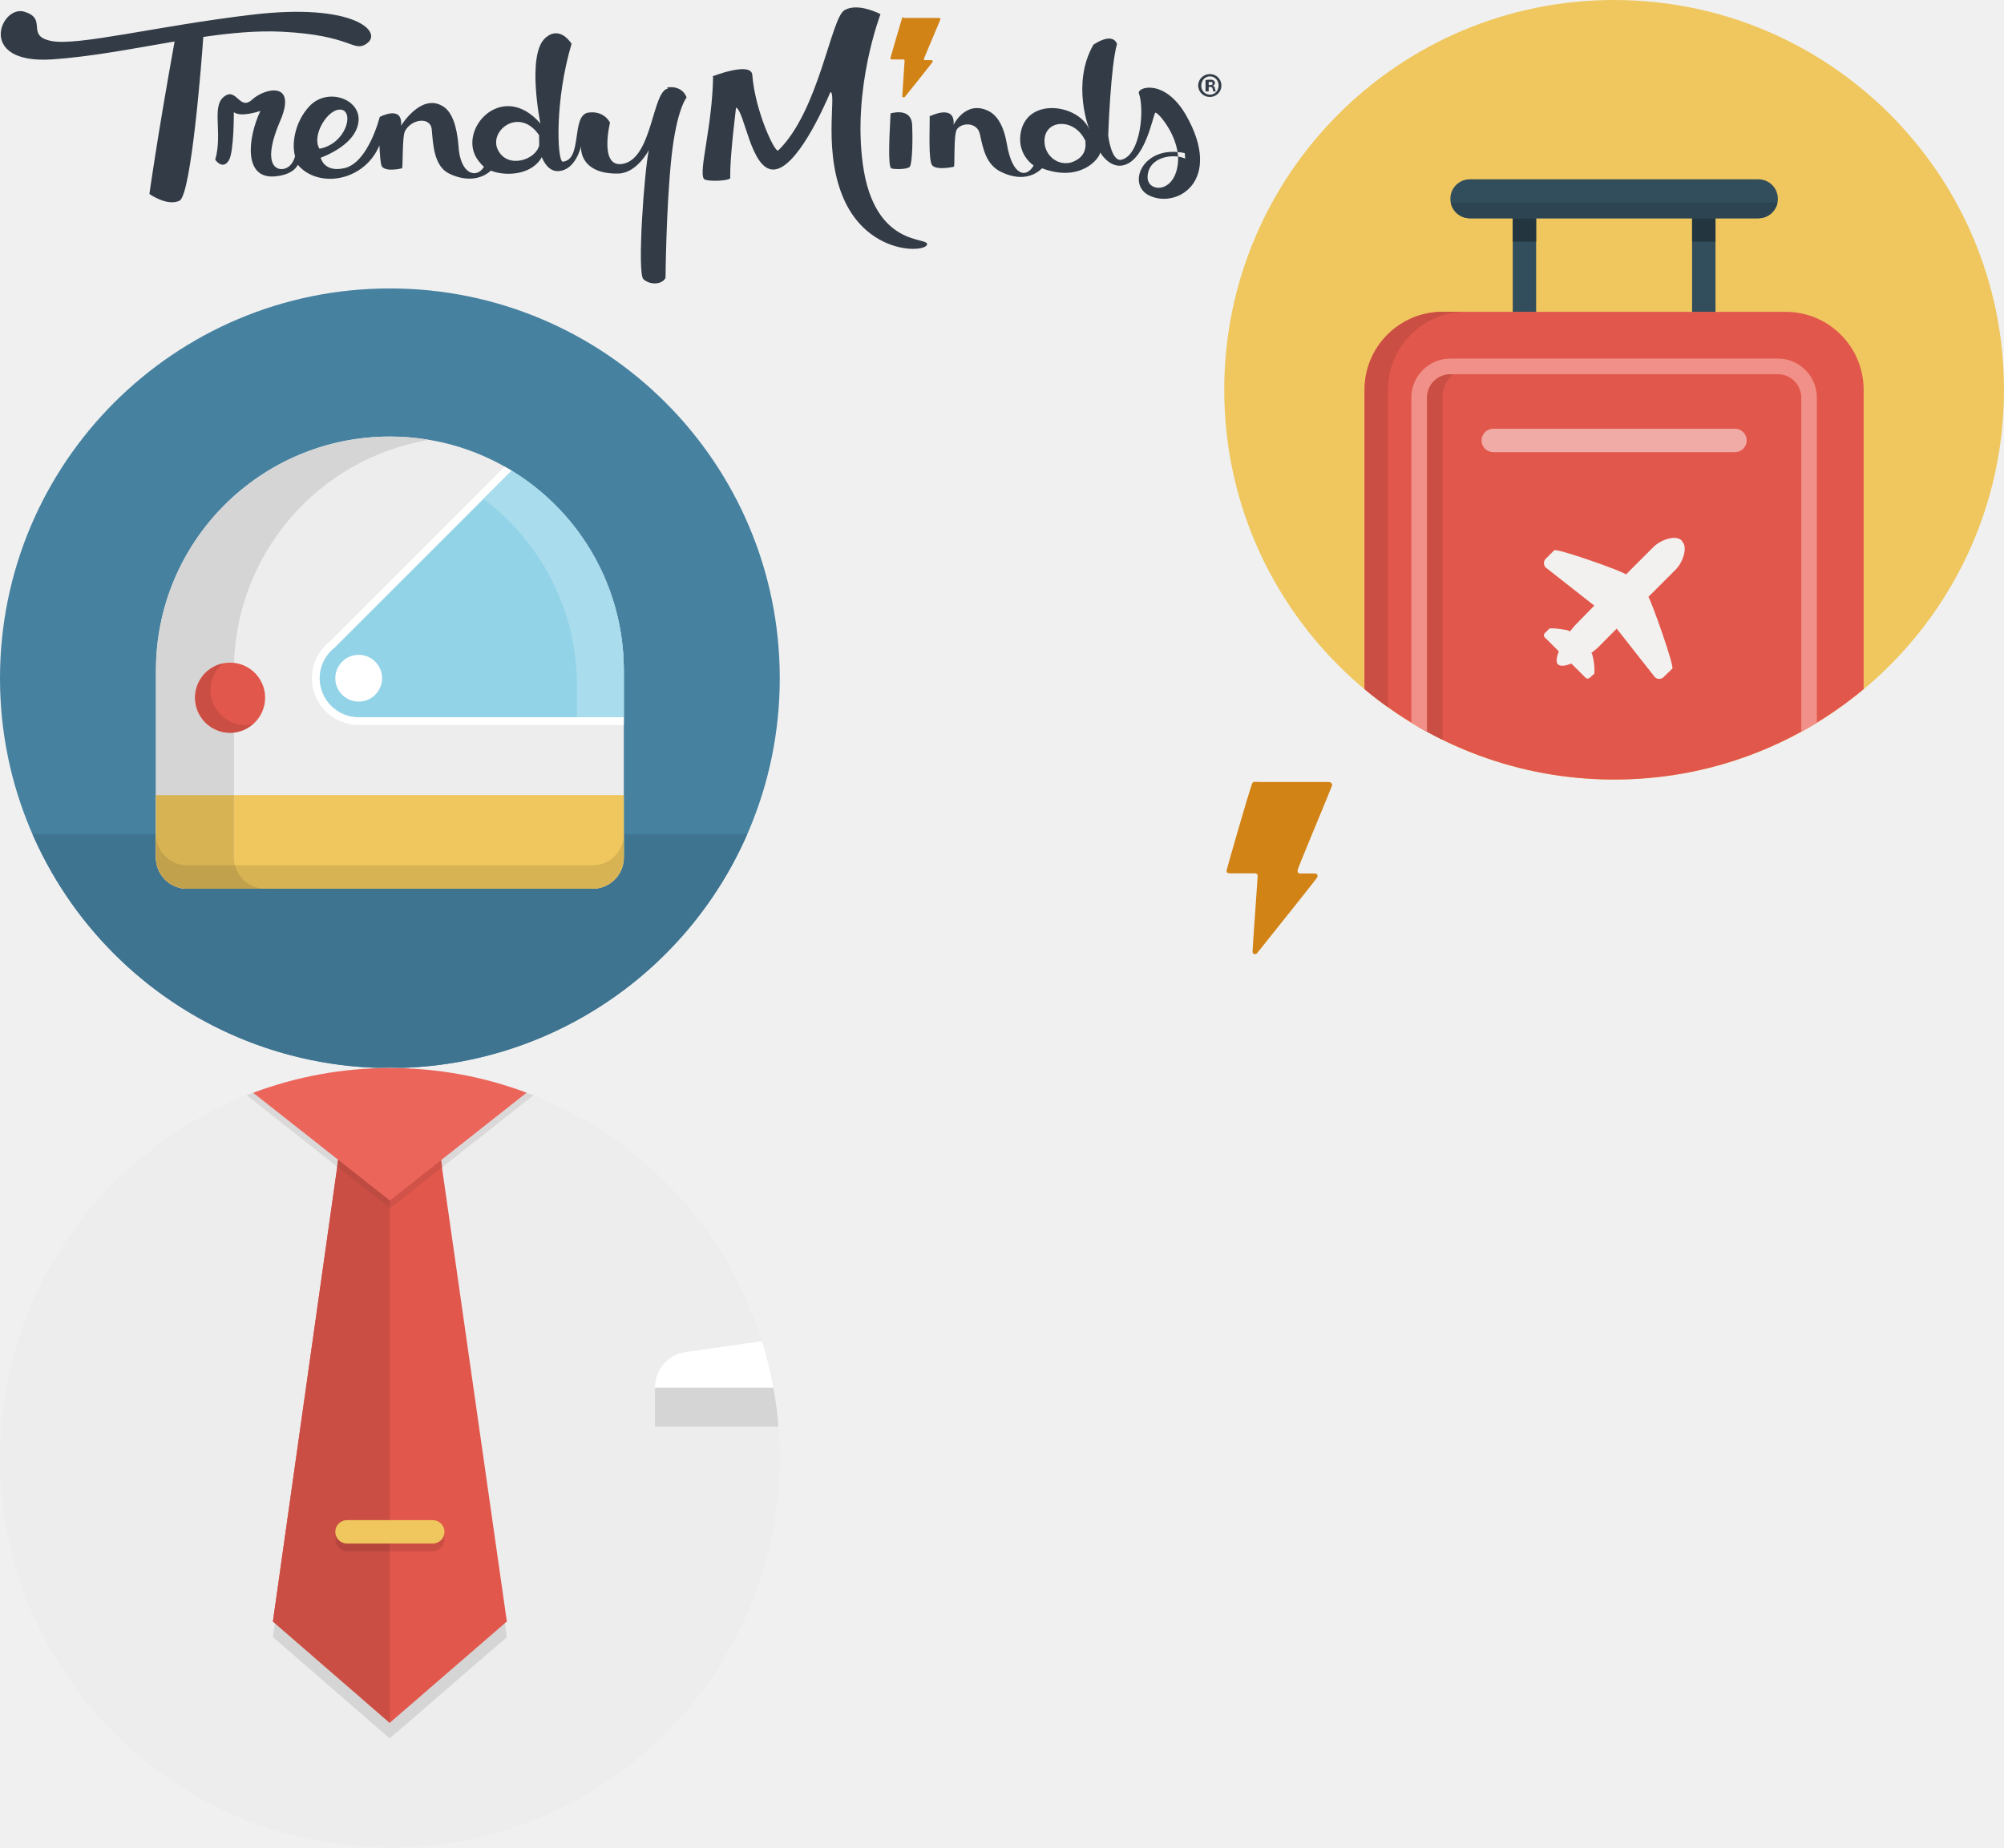
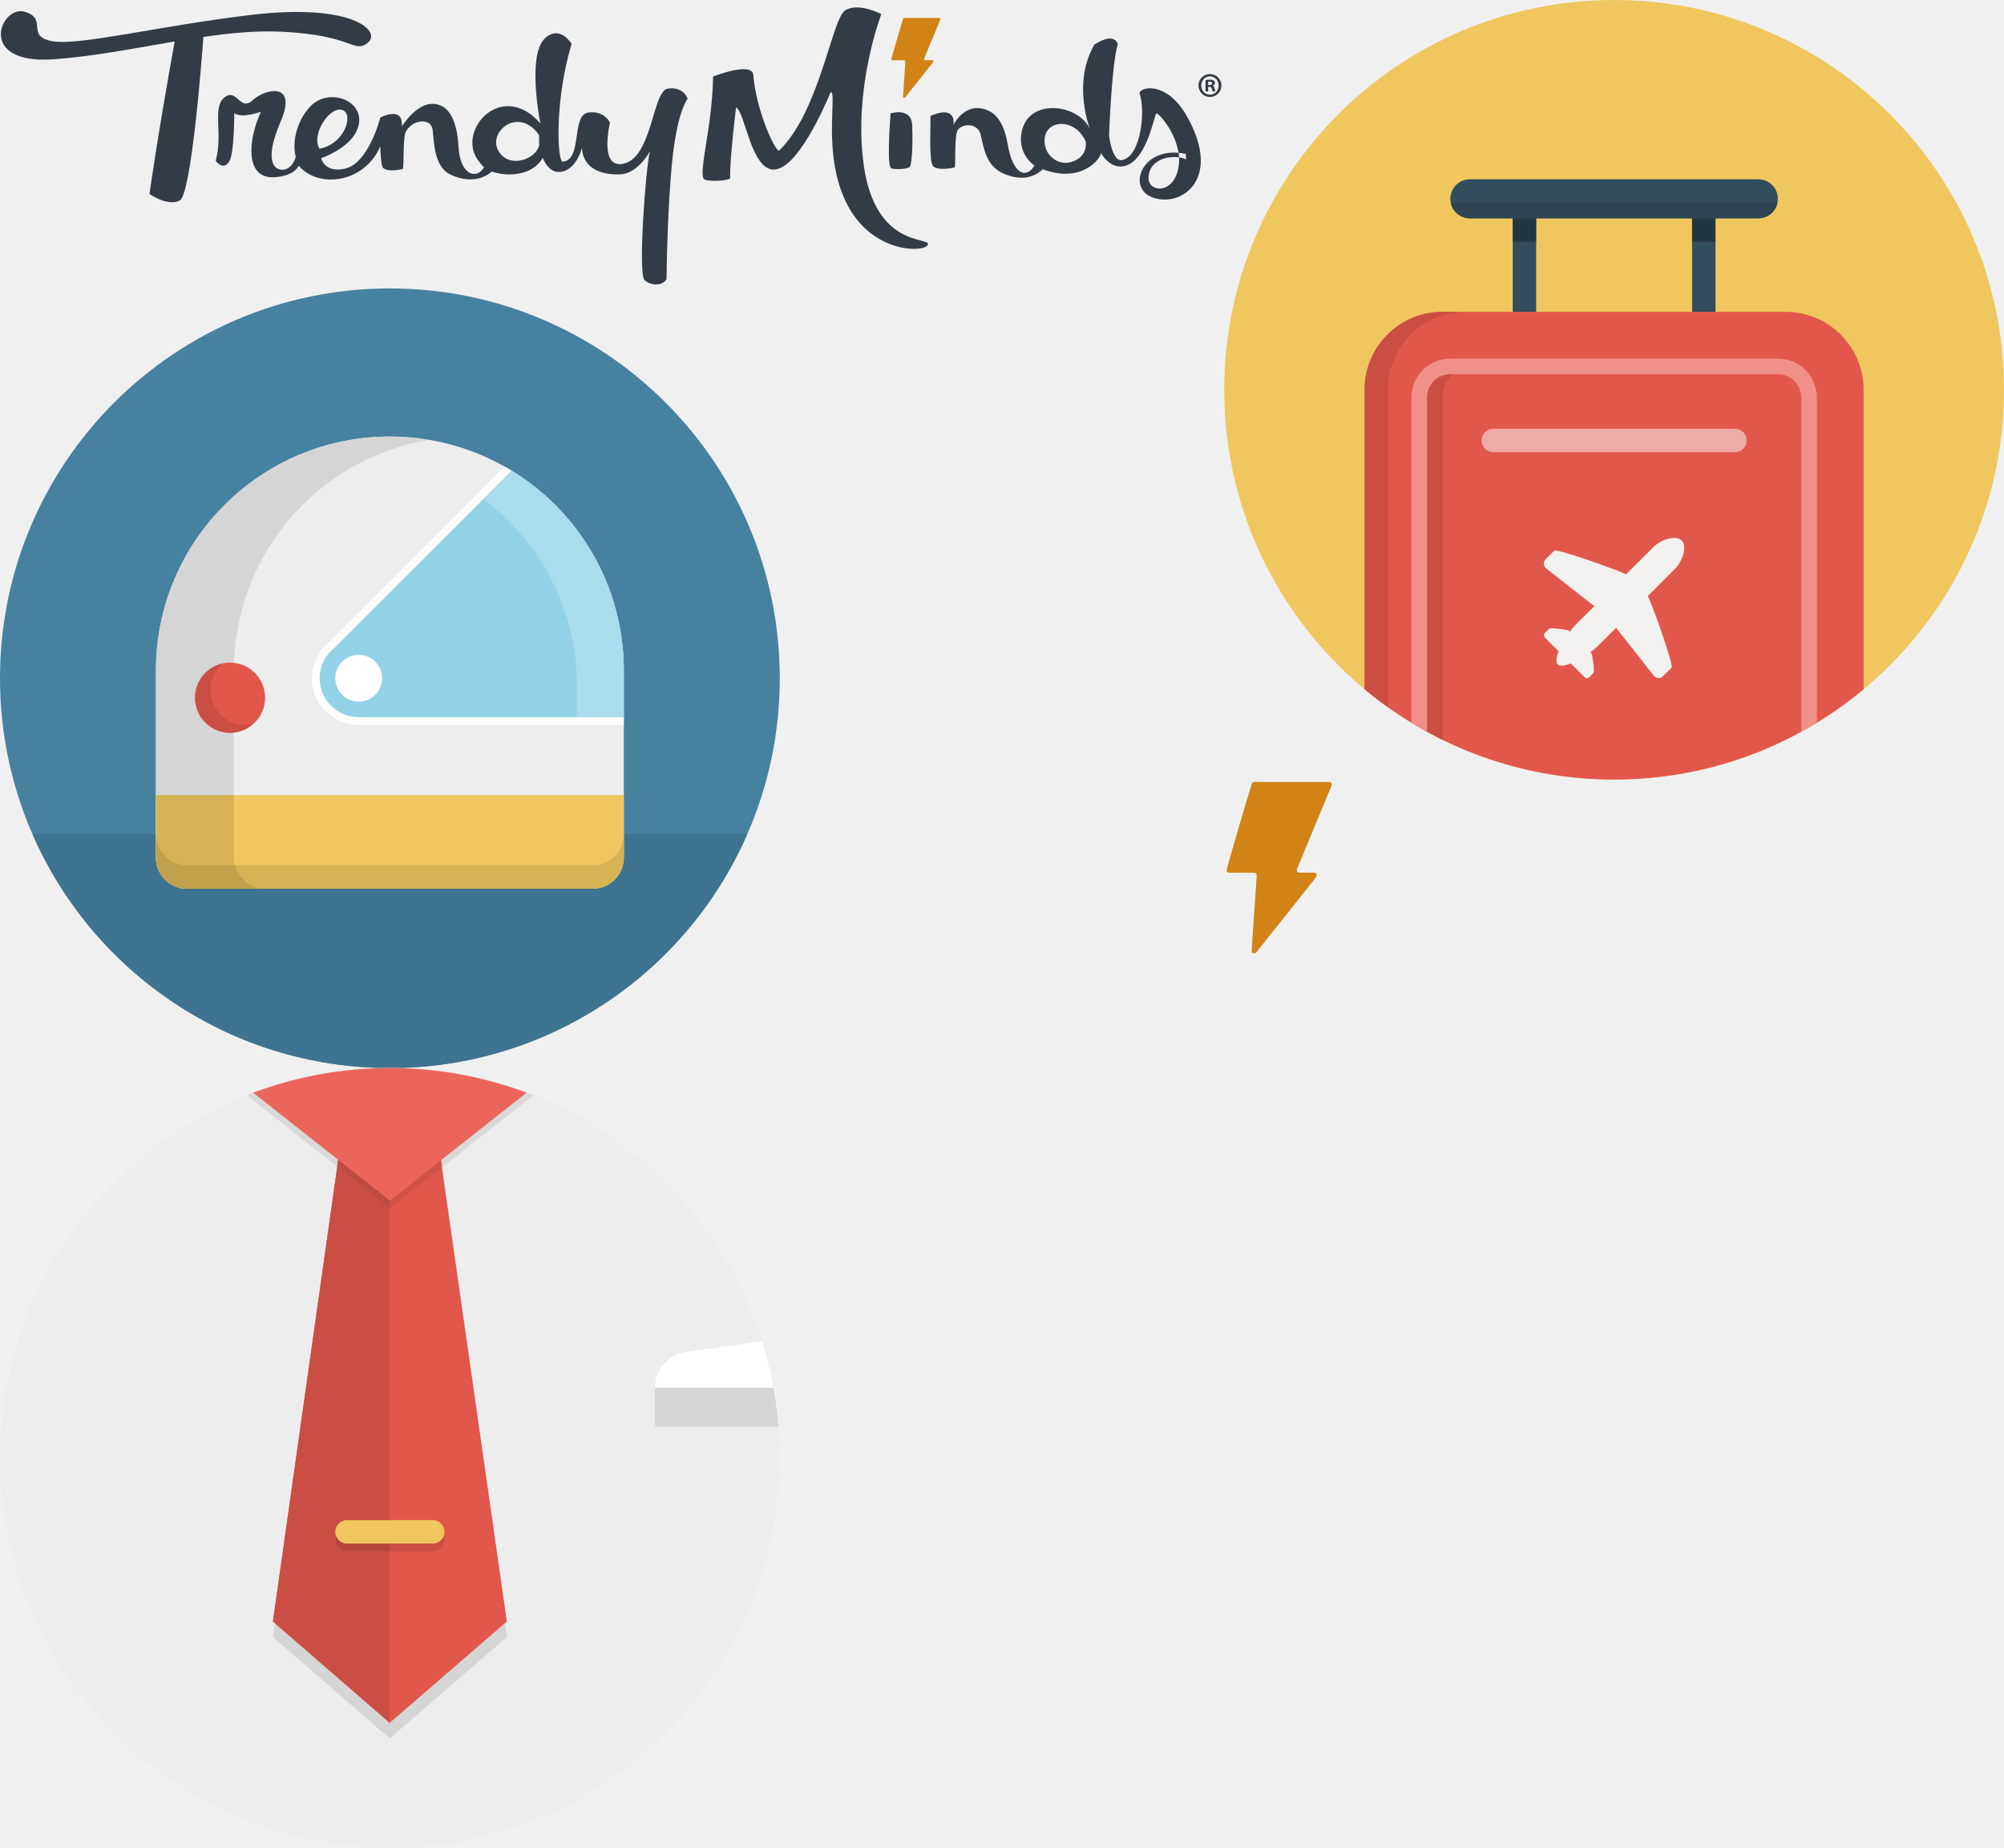
<svg xmlns="http://www.w3.org/2000/svg" width="257" height="237" viewBox="0 0 257 237">
  <svg width="14" height="23" viewBox="0 0 14 23" x="157" y="100">
-     <path d="M3.7.34c.18-.1.2-.03.94-.03h8.52c.28 0 .4 0 .55.1.2.2.1.4.1.4 0 .1-4.4 10.6-4.4 10.8-.03.2.06.44.3.44h1.9c.17 0 .5.14.3.52-.23.37-7.54 9.5-7.7 9.7-.16.2-.58.2-.58-.22 0-.4.66-9.48.66-9.68 0-.2-.13-.34-.36-.34H.7c-.18 0-.42-.05-.4-.37C.37 11.3 3 2.15 3.56.55a.33.33 0 0 1 .15-.2" fill="#D18316" fill-rule="evenodd" />
+     <path d="M3.7.34c.18-.09.2-.03.94-.03h8.52c.28 0 .41-.03.55.1.13.11.08.32.06.36-.03.05-4.4 10.58-4.45 10.75-.05.17.04.42.3.42h1.91c.14 0 .48.15.26.53-.22.37-7.53 9.5-7.69 9.7-.16.19-.58.2-.58-.22 0-.4.65-9.48.65-9.68 0-.2-.14-.32-.37-.32H.69c-.17 0-.4-.06-.38-.38.04-.29 2.7-9.44 3.23-11.03a.33.33 0 0 1 .15-.2" fill="#D18316" fill-rule="evenodd" />
  </svg>
  <svg width="100" height="100" viewBox="0 0 100 100" y="37">
    <path fill="#4681A0" d="M50 0a50 50 0 1 1 0 100A50 50 0 0 1 50 0z" />
    <path fill="#3F7490" d="M95.83 70H4.17a50 50 0 0 0 91.66 0z" />
    <path fill="#EDEDED" d="M76 77H24a4 4 0 0 1-4-4V49a30 30 0 0 1 60 0v24a4 4 0 0 1-4 4z" />
-     <path fill="#fff" d="M80 55H46a5 5 0 0 1-5-5 5 5 0 0 1 2-3.98V46l22.62-22.62-.9-.52L42.3 45.3l-.07.05A5.94 5.94 0 0 0 40 50a6 6 0 0 0 6 6h34v-1z" />
-     <path fill="#93D3E8" d="M80 49a29.98 29.98 0 0 0-14.38-25.62L43 46v.02c-1.2.9-2 2.35-2 3.98a5 5 0 0 0 5 5h34v-6z" />
+     <path fill="#fff" d="M80 55H46a5 5 0 0 1-5-5 5 5 0 0 1 2-3.98V46l22.62-22.62-.9-.52L42.3 45.3l-.06.06A5.94 5.94 0 0 0 40 50a6 6 0 0 0 6 6h34v-1z" />
+     <path fill="#93D3E8" d="M80 49a29.98 29.98 0 0 0-14.38-25.62L43 46v.02A5 5 0 0 0 41 50a5 5 0 0 0 5 5h34v-6z" />
    <path fill="#fff" d="M46 47a3 3 0 1 1 0 6 3 3 0 0 1 0-6z" />
-     <path fill="#A9DCED" d="M80 55v-6a29.98 29.98 0 0 0-14.38-25.62L62 27c7.3 5.47 12 14.2 12 24v4h6z" />
+     <path fill="#A9DCED" d="M80 55v-6a29.98 29.98 0 0 0-14.38-25.62L62 27a29.95 29.95 0 0 1 12 24v4h6z" />
    <path fill="#EFC75E" d="M20 70v3a4 4 0 0 0 4 4h52a4 4 0 0 0 4-4v-8H20v5z" />
    <path fill="#D5D5D5" d="M30 73V49a30 30 0 0 1 25-29.58 30.08 30.08 0 0 0-5-.42 30 30 0 0 0-30 30v24a4 4 0 0 0 4 4h10a4 4 0 0 1-4-4z" />
    <path fill="#D7B354" d="M30 73v-8H20v8a4 4 0 0 0 4 4h10a4 4 0 0 1-4-4zm46 1H24a4 4 0 0 1-4-4v3a4 4 0 0 0 4 4h52a4 4 0 0 0 4-4v-3a4 4 0 0 1-4 4z" />
-     <path fill="#C1A14B" d="M30.14 74H24a4 4 0 0 1-4-4v3a4 4 0 0 0 4 4h10a4 4 0 0 1-3.86-3z" />
+     <path fill="#C1A14B" d="M30.14 74H24a4 4 0 0 1-4-4v3a4 4 0 0 0 4 4h10a3.99 3.99 0 0 1-3.86-3z" />
    <path fill="#E2574C" d="M29.5 48a4.5 4.5 0 1 1 0 9 4.5 4.5 0 0 1 0-9z" />
-     <path fill="#CB4E44" d="M31.5 56a4.5 4.5 0 0 1-4.5-4.5c0-1.37.63-2.58 1.6-3.4a4.5 4.5 0 0 0 .9 8.9c1.1 0 2.12-.42 2.9-1.1a4.46 4.46 0 0 1-.9.1z" />
+     <path fill="#CB4E44" d="M31.5 56a4.5 4.5 0 0 1-4.5-4.5c0-1.37.63-2.58 1.6-3.4a4.5 4.5 0 0 0 .9 8.9 4.4 4.4 0 0 0 2.9-1.1 4.46 4.46 0 0 1-.9.1z" />
  </svg>
  <svg width="100" height="100" viewBox="0 0 100 100" x="157">
    <path class="cbackground" fill="#EFC75E" d="M50 0a50 50 0 1 1 0 100A50 50 0 0 1 50 0z" />
-     <path fill="#E2574C" d="M72 40H28a10 10 0 0 0-10 10v38.4c8.67 7.24 19.83 11.6 32 11.6s23.33-4.36 32-11.6V50a10 10 0 0 0-10-10z" />
+     <path fill="#E2574C" d="M72 40H28a10 10 0 0 0-10 10v38.41C26.67 95.64 37.83 100 50 100s23.33-4.36 32-11.59V50a10 10 0 0 0-10-10z" />
    <path fill="#CB4E44" d="M25 51v42.3c.98.56 1.98 1.1 3 1.6V51a4 4 0 0 1 4-4h-3a4 4 0 0 0-4 4z" />
    <path fill="#F19088" d="M71 46H29a5 5 0 0 0-5 5v41.72c.66.4 1.32.78 2 1.15V51a3 3 0 0 1 3-3h42a3 3 0 0 1 3 3v42.87c.68-.37 1.34-.76 2-1.16V51a5 5 0 0 0-5-5z" />
-     <path fill="#CB4E44" d="M18 50v38.4c.97.82 1.97 1.58 3 2.32V50a10 10 0 0 1 10-10h-3a10 10 0 0 0-10 10z" />
+     <path fill="#CB4E44" d="M18 50v38.41c.97.81 1.97 1.57 3 2.3V50a10 10 0 0 1 10-10h-3a10 10 0 0 0-10 10z" />
    <path fill="#F1ABA6" d="M34.5 55h31a1.5 1.5 0 0 1 0 3h-31a1.5 1.5 0 0 1 0-3z" />
    <path class="chandle" fill="#324D5B" d="M68.5 28H63v12h-3V28H40v12h-3V28h-5.5a2.5 2.5 0 0 1 0-5h37a2.5 2.5 0 0 1 0 5z" />
-     <path class="cplane" fill="#F2F1EF" d="M58.66 69.33c-.77-.77-2.7-.08-3.62.84l-3.52 3.52c-.34-.4-8.88-3.4-9.2-3.1l-1.1 1.1a.8.8 0 0 0 0 1.1l6.24 4.9L45 80.2a7.4 7.4 0 0 0-.67.83l-.1-.1c-.15-.15-2.4-.44-2.55-.28l-.57.57a.4.4 0 0 0 0 .56l.3.28 1.5 1.5c-.3.74-.4 1.4-.1 1.67.3.3 1 .18 1.7-.12l1.5 1.5.3.3a.4.4 0 0 0 .6 0l.56-.5a7.4 7.4 0 0 0-.3-2.55l-.1-.1c.35-.25.64-.5.83-.67l2.43-2.45 4.9 6.23a.8.8 0 0 0 1.1 0l1.13-1.1c.3-.3-2.75-8.87-3.07-9.2l3.5-3.5c.92-.92 1.6-2.85.83-3.62z" />
+     <path class="cplane" fill="#F2F1EF" d="M58.66 69.33c-.77-.77-2.7-.08-3.62.84l-3.52 3.52c-.34-.32-8.88-3.36-9.19-3.06l-1.11 1.11a.79.79 0 0 0 0 1.12l6.24 4.9L45 80.2a7.4 7.4 0 0 0-.67.82l-.1-.1c-.15-.15-2.4-.44-2.55-.28l-.57.57a.4.4 0 0 0 0 .56l.28.28 1.5 1.5c-.3.74-.4 1.39-.12 1.67.29.3.93.18 1.68-.12l1.48 1.48.3.3a.4.4 0 0 0 .56 0l.57-.57c.15-.16-.13-2.4-.29-2.55l-.1-.1c.34-.25.63-.48.82-.67l2.46-2.46 4.9 6.22a.79.79 0 0 0 1.1 0l1.12-1.1c.31-.31-2.74-8.85-3.06-9.18l3.51-3.52c.93-.92 1.61-2.85.84-3.62z" />
    <path d="M37 28h3v3h-3zm23 0h3v3h-3z" fill="#233640" />
    <path fill="#2D4552" d="M70.95 26h-41.9a2.5 2.5 0 0 0 2.45 2h37a2.5 2.5 0 0 0 2.45-2z" />
  </svg>
  <svg width="100" height="100" viewBox="0 0 100 100" y="137">
    <path fill="#EDEDED" d="M50 0a50 50 0 1 0 0 100A50 50 0 0 0 50 0z" />
    <path fill="#D5D5D5" d="M44.9 3H55l10 70-15.02 13L35 73l9.9-70z" />
-     <path fill="#DAD8D8" d="M50 0a55.2 55.2 0 0 1 18.42 3.5L50 18 31.64 3.5A54.8 54.8 0 0 1 50 0z" />
+     <path fill="#DAD8D8" d="M50 0c6.17 0 12.97 1.46 18.42 3.5L50 18.01 31.64 3.48A54.79 54.79 0 0 1 50 0z" />
    <path fill="#E2574C" d="M44.9 1H55l10 70-15.02 13L35 71l9.9-70z" />
    <path fill="#CB4E44" d="M49.98 84l.02-.02V1h-5.1L35 71zM44.5 59h11a1.5 1.5 0 0 1 0 3h-11a1.5 1.5 0 0 1 0-3z" />
    <path fill="#B6463D" d="M50 59h-5.5a1.5 1.5 0 0 0 0 3H50v-3z" />
-     <path fill="#D15248" d="M43.25 12.67L50 18l6.7-5.26L55 1H44.9z" />
+     <path fill="#D15248" d="M43.25 12.67L50 18l6.69-5.27L55.01 1H44.9z" />
    <path fill="#BE4B41" d="M44.9 1l-1.65 11.67L50 18V1z" />
-     <path fill="#EC655B" d="M50 0c6.17 0 12.07 1.12 17.53 3.17L50 17 32.47 3.18A49.87 49.87 0 0 1 50 0z" />
+     <path fill="#EC655B" d="M50 0c6.17 0 12.07 1.12 17.53 3.17L50 17 32.47 3.17A49.87 49.87 0 0 1 50 0z" />
    <path fill="#EFC75E" d="M44.5 58h11a1.5 1.5 0 0 1 0 3h-11a1.5 1.5 0 0 1 0-3z" />
    <path fill="#D5D5D5" d="M99.18 41H84v5h15.83a49.82 49.82 0 0 0-.65-5z" />
    <path fill="#fff" d="M97.72 35.04l-9.8 1.4A4.57 4.57 0 0 0 84 40.96V41h15.18a50.02 50.02 0 0 0-1.46-5.96z" />
  </svg>
  <svg width="157" height="37" viewBox="0 0 157 37">
    <g fill="none" fill-rule="evenodd">
-       <path d="M119.33 14.88s3.2-1.6 2.96 1.14c0 0 1.5-3.18 4.4-1.82 1.2.55 2.04 1.95 2.44 4.3.7 4.1 2.47 4.4 3.43 2.73 0 0-2.04-1.3-1.7-3.96.65-4.94 7.55-3.94 8.86-.6 0 0-2.38-5.9.5-10.93 0 0 2.4-1.72 3.03-.1-.83 2.84-1.13 11.75-1.13 11.75s.4 3.4 1.7 3.1c2.47-.6 2.97-6.5 2.24-8.5-.32-.8 3.3-2 6.05 2.8 4.8 8.43-1.18 12-4.7 10.3-3-1.4-.87-6.6 4.53-5.45l.05.7c-1.53-.7-4.76-.24-4.82 2.37-.05 1.93 3.37 2.2 3.87-1.6.45-3.36-2.57-6.8-2.87-6.65-.3.12-1.3 6.7-4.57 6.8-1.54 0-2.5-1.7-2.5-1.7-.16.9-2.64 3.85-7.46 2.03-1.3 1.25-3.1 1.48-5.18.5-2.1-.96-2.42-3.25-2.8-4.9-.34-1.55-2.34-1.5-2.94-.6-.46.66-.23 4.76-.4 4.8 0 0-2.15.5-2.76-.17-.54-.6-.3-4.88-.33-6.4zm19.9 3.27c-1.33-2.98-4.87-2.84-5.24-.54-.4 2.3 2 4.2 4.1 2.9 1.4-.8 1.1-2.3 1.1-2.3zM47 5.62c-1.75 1.13-1.83-1.1-10.83-1.55-3.2-.16-6.6.16-10.1.67-.2 3.04-1.55 20.24-3.04 21-1.58.78-3.87-.86-3.87-.86s.97-7.04 3.23-19.56c-5.2.88-10.5 1.94-15.7 2.3C-3.1 8.26.1.6 3.1 1.5c3.1.9.1 3.1 3.5 3.76 3.4.67 13.6-1.94 25.68-3.37C45.6.3 49.2 4.2 47 5.6" fill="#333C46" />
-       <path d="M85.67 11.36c-2.06.27-1.98 9.18-5.94 9.68-2.9.37-1.5-5.3-1.5-5.3s-.7-1.57-2.75-1.3c-2.3.28-.7 6.12-3.34 6.3-.7-.3-1-7.87 1.16-15.12 0 0-1.48-2.48-3.4-.72-2.37 2.2-.6 10.94-.6 10.94-4.96-5.72-10.84.95-7.97 4.75.54.7.74.8.74.8-.96 1.6-3.1 1-3.28-2.78-.2-2.38-.8-4.28-2-4.98-2.8-1.73-5.36 2.5-5.36 2.5C51.7 13.4 48.7 15 48.7 15s-1.47 5.9-4.54 6.57c-2.63.6-3.03-1.34-3.03-1.34s3.46-1.2 4.52-3.5c1.72-3.7-3.47-5.83-5.97-3.1-1.97 2.1-2.27 5-1.84 6.4 0 0-.3 1.44-1.5 1.64-1.15.2-2.65-.94-.42-6.13 2.24-5.18-1.95-4.28-3.6-2.75-1.65 1.5-2-1.8-3.7-.3-1.46 1.3-.06 4.7-1.02 8 0 0 .96 1.4 1.76.06.65-1.08.63-6.16.63-6.16.9.7 3.3-.13 3.4-.16-1.66 3.56-2.14 8.7 1.8 8.4 2.56-.2 3-1.5 3-1.5s1.4 1.95 4.5 1.8a6.92 6.92 0 0 0 5.97-4.28c.04.93.13 2.52.34 2.74.6.7 2.55.2 2.55.2.15-.03 0-4.1.4-4.8.9-1.6 3.26-1.8 3.42-.2.16 1.67.2 4.75 2.28 5.7 2.05.98 4 .78 5.3-.4.5.2 1.15.36 1.98.4 3.57.1 4.55-2.14 4.55-2.14s.67 1.9 2.12 1.8c2.22-.1 2.9-3.14 2.9-3.14 0 1.9 1.4 3.56 4.87 3.45 2.33-.1 3.84-3 3.84-3-.57 2.48-1.53 15.75-.7 16.55.88.8 2.4.7 2.84-.16 0 0 .08-9.07.75-15.38.67-6.3 1.95-7.76 1.95-7.76s-.43-1.57-2.5-1.3zm-41.9 2.7c1.7.34.56 4.4-2.8 5.02-1.08-1.76 1.18-5.3 2.8-5zm20.1 5.2c-1.27-2.45 2.7-5.63 5.26-1.93l.02 1.3c-.42 1.88-4.02 3.08-5.28.63zm27.58-9.44c-.1 6.38-1.85 12.05-1.2 13.1.24.44 3.4.3 3.4-.1-.04-1.34.16-4.22.74-9.02 1.1.4 1.9 8 4.8 7.95 2.92-.06 6.4-7.8 7.3-9.93.9 0-1.2 8.12 2.1 14.5 3.35 6.36 10.1 6.06 10.3 5.04.24-1.02-6.74.5-8.23-10.24-1.37-9.87 2.26-19.3 2.26-19.3s-2.9-1.56-4.64-.5c-1.73 1.05-3.27 12.96-8.5 18-.48.14-2.95-5.14-3.3-9.7-.14-1.8-5.17.2-5.17.2" fill="#333C46" />
-       <path d="M114.2 14.55s2.66-.85 2.78 1.47c.07 1.33.06 4.85-.3 5.36-.26.37-2 .36-2.37.22-.5-.2-.2-4.97-.1-7.05" fill="#333C46" />
-       <path d="M115.9 2.32c.08-.05.1-.02.43-.02h3.97c.13 0 .2 0 .26.04.06.06.04.15.03.18a714.86 714.86 0 0 0-2.1 5c0 .1 0 .2.1.2h.9c.02 0 .2.07.1.25a326 326 0 0 1-3.6 4.52c-.08 0-.28 0-.28-.1 0-.2.3-4.5.3-4.6 0-.1-.06-.16-.17-.16h-1.45c-.1 0-.2-.03-.2-.18.03-.15 1.27-4.4 1.5-5.15a.15.15 0 0 1 .1-.1" fill="#D18316" />
-       <path d="M155.18 9.5a1.47 1.47 0 0 1-.02 2.94c-.82 0-1.5-.64-1.5-1.47 0-.82.68-1.47 1.5-1.47h.02zm-.02.3c-.64 0-1.1.53-1.1 1.17a1.1 1.1 0 0 0 1.12 1.17c.64 0 1.1-.52 1.1-1.17 0-.64-.46-1.17-1.1-1.17h-.02zm-.22 1.93h-.34v-1.46c.14-.02.32-.05.56-.05.28 0 .4.04.5.12a.4.4 0 0 1 .15.3c0 .18-.1.3-.3.36.2.06.3.17.3.37l.1.36h-.3c-.04-.06-.06-.18-.1-.35-.03-.16-.1-.23-.3-.23h-.2v.58zm0-.82h.17c.2 0 .4 0 .4-.2s-.1-.2-.3-.2h-.2v.4z" fill="#333C46" />
+       <path d="M119.33 14.88s3.2-1.6 2.96 1.14c0 0 1.5-3.18 4.47-1.82 1.22.55 2.07 1.95 2.47 4.3.7 4.09 2.47 4.39 3.43 2.73 0 0-2.04-1.3-1.7-3.96.65-4.94 7.55-3.94 8.86-.6 0 0-2.38-5.89.51-10.93 0 0 2.4-1.72 3.02-.1-.82 2.84-1.12 11.75-1.12 11.75s.38 3.44 1.7 3.14c2.46-.56 2.96-6.46 2.23-8.47-.33-.79 3.3-1.99 6.04 2.83 4.8 8.44-1.15 11.99-4.7 10.3-2.96-1.42-.84-6.6 4.56-5.45l.06.71c-1.54-.73-4.77-.25-4.83 2.36-.04 1.93 3.38 2.2 3.88-1.59.45-3.37-2.57-6.8-2.87-6.66-.3.14-1.3 6.72-4.57 6.8-1.58.03-2.53-1.71-2.53-1.71-.17.9-2.65 3.88-7.47 2.06-1.31 1.23-3.09 1.46-5.17.49-2.09-.97-2.42-3.26-2.79-4.9-.35-1.56-2.35-1.5-2.95-.62-.46.66-.23 4.76-.4 4.8 0 0-2.15.5-2.76-.17-.54-.59-.31-4.88-.33-6.43zm19.91 3.27c-1.34-2.98-4.88-2.84-5.25-.54-.37 2.3 2 4.14 4.14 2.85 1.39-.83 1.11-2.31 1.11-2.31zM47 5.62c-1.74 1.13-1.82-1.1-10.82-1.55-3.2-.16-6.6.16-10.1.67-.21 3.04-1.55 20.24-3.04 20.99-1.58.79-3.87-.85-3.87-.85s.97-7.04 3.23-19.56c-5.19.88-10.5 1.94-15.63 2.29C-3.1 8.27.1.62 3.15 1.5c3.06.9.09 3.1 3.48 3.77 3.4.67 13.61-1.94 25.67-3.37C45.58.34 49.19 4.2 47 5.61" fill="#333C46" />
+       <path d="M85.67 11.36c-2.06.27-1.98 9.18-5.94 9.68-2.9.37-1.5-5.3-1.5-5.3s-.7-1.57-2.75-1.31c-2.3.29-.7 6.13-3.34 6.31-.7-.29-1-7.87 1.16-15.12 0 0-1.48-2.48-3.4-.72-2.37 2.2-.6 10.94-.6 10.94-4.96-5.72-10.84.95-7.97 4.75.54.71.74.88.74.88-.96 1.62-3.1 1.03-3.28-2.76-.12-2.38-.78-4.28-1.92-4.98-2.8-1.72-5.34 2.5-5.34 2.5.23-2.75-2.76-1.15-2.76-1.15s-1.48 5.9-4.55 6.56c-2.63.58-3.03-1.35-3.03-1.35s3.47-1.17 4.54-3.48c1.72-3.72-3.47-5.83-5.97-3.12-1.96 2.12-2.26 5.01-1.83 6.4 0 0-.32 1.46-1.5 1.66-1.18.2-2.68-.94-.45-6.13 2.24-5.18-1.95-4.28-3.6-2.75-1.65 1.52-2-1.77-3.69-.29-1.47 1.3-.07 4.7-1.03 8.03 0 0 .96 1.41 1.76.06.64-1.07.62-6.15.62-6.15.94.7 3.34-.15 3.42-.18-1.65 3.56-2.13 8.7 1.82 8.39 2.57-.2 3.03-1.48 3.03-1.48s1.4 1.93 4.5 1.77a6.88 6.88 0 0 0 5.95-4.26c.04.94.13 2.53.34 2.75.6.66 2.55.17 2.55.17.17-.03 0-4.1.4-4.8.89-1.61 3.28-1.79 3.44-.2.17 1.67.21 4.75 2.3 5.72 2.03.96 3.98.76 5.28-.4.5.19 1.15.34 1.98.37 3.57.11 4.55-2.13 4.55-2.13s.67 1.89 2.12 1.82c2.23-.11 2.92-3.15 2.92-3.15 0 1.88 1.41 3.57 4.86 3.46 2.34-.07 3.85-2.98 3.85-2.98-.58 2.48-1.54 15.75-.69 16.55.86.8 2.4.7 2.82-.15 0 0 .08-9.04.75-15.35.67-6.31 1.95-7.76 1.95-7.76s-.44-1.58-2.5-1.32zm-41.9 2.71c1.7.33.56 4.38-2.8 5.01-1.08-1.76 1.18-5.31 2.8-5zm20.1 5.2c-1.27-2.46 2.7-5.64 5.26-1.94l.02 1.29c-.42 1.89-4.02 3.09-5.28.64zm27.58-9.45c-.1 6.38-1.85 12.05-1.21 13.11.25.43 3.41.3 3.4-.12-.03-1.33.17-4.2.75-9.01 1.13.39 1.9 8 4.86 7.95 2.96-.06 6.38-7.79 7.28-9.93.9-.01-1.19 8.12 2.16 14.49 3.35 6.37 10.1 6.07 10.32 5.05.22-1.02-6.76.49-8.25-10.24-1.37-9.87 2.26-19.3 2.26-19.3s-2.9-1.56-4.62-.5c-1.72 1.05-3.26 12.96-8.49 18-.48.14-2.95-5.14-3.3-9.69-.13-1.8-5.16.19-5.16.19" fill="#333C46" />
+       <path d="M114.2 14.55s2.66-.85 2.78 1.47c.07 1.33.06 4.85-.3 5.36-.26.37-2.01.36-2.37.22-.55-.2-.25-4.97-.1-7.05" fill="#333C46" />
+       <path d="M115.89 2.32c.09-.05.1-.02.44-.02h3.97c.13 0 .2-.01.26.04.06.06.04.15.03.18a714.86 714.86 0 0 0-2.08 5c-.02.09.02.2.14.2h.9c.06 0 .22.07.11.25a326 326 0 0 1-3.58 4.52c-.07.09-.27.1-.27-.1 0-.19.3-4.42.3-4.51 0-.1-.06-.15-.17-.15h-1.45c-.08 0-.2-.03-.18-.18.02-.14 1.26-4.4 1.5-5.14a.15.15 0 0 1 .08-.1" fill="#D18316" />
+       <path d="M155.18 9.5a1.47 1.47 0 1 1-.02 2.94 1.47 1.47 0 1 1 .01-2.94zm-.02.3c-.64 0-1.11.53-1.11 1.17 0 .65.47 1.17 1.13 1.17.64 0 1.1-.52 1.1-1.17 0-.64-.46-1.17-1.11-1.17h-.01zm-.22 1.93h-.34v-1.46c.14-.02.32-.05.56-.05.28 0 .4.04.5.12a.4.4 0 0 1 .15.3c0 .18-.13.3-.3.36.14.05.22.16.26.36.05.22.07.31.1.36h-.35c-.05-.06-.07-.18-.12-.35-.03-.16-.12-.23-.3-.23h-.16v.58zm0-.82h.17c.18 0 .33-.07.33-.22 0-.13-.1-.22-.3-.22a.85.85 0 0 0-.2.02v.42z" fill="#333C46" />
    </g>
  </svg>
</svg>
